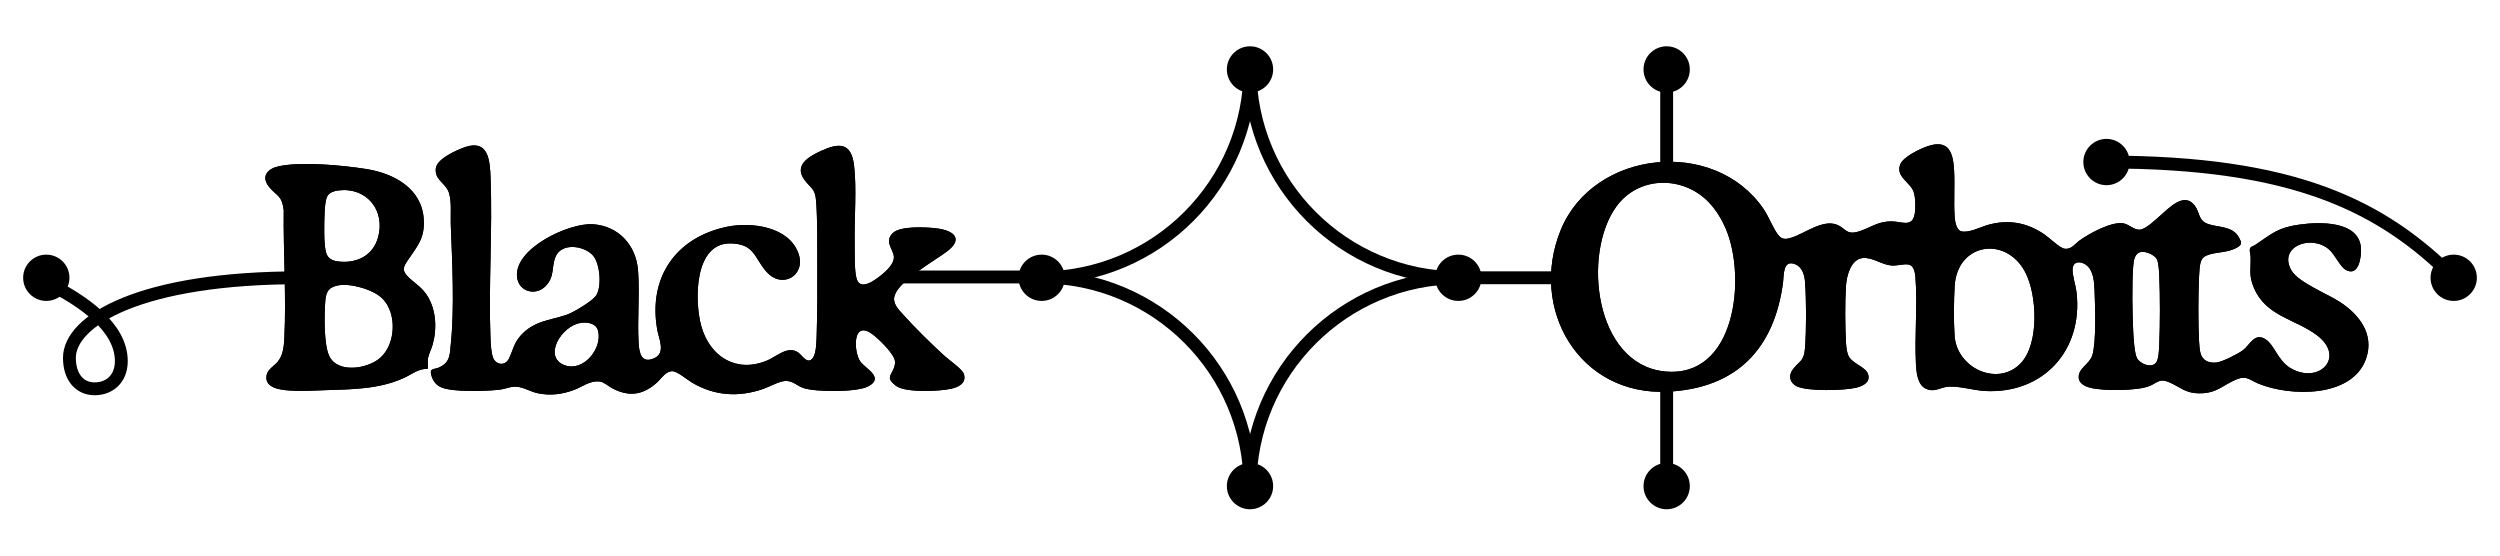
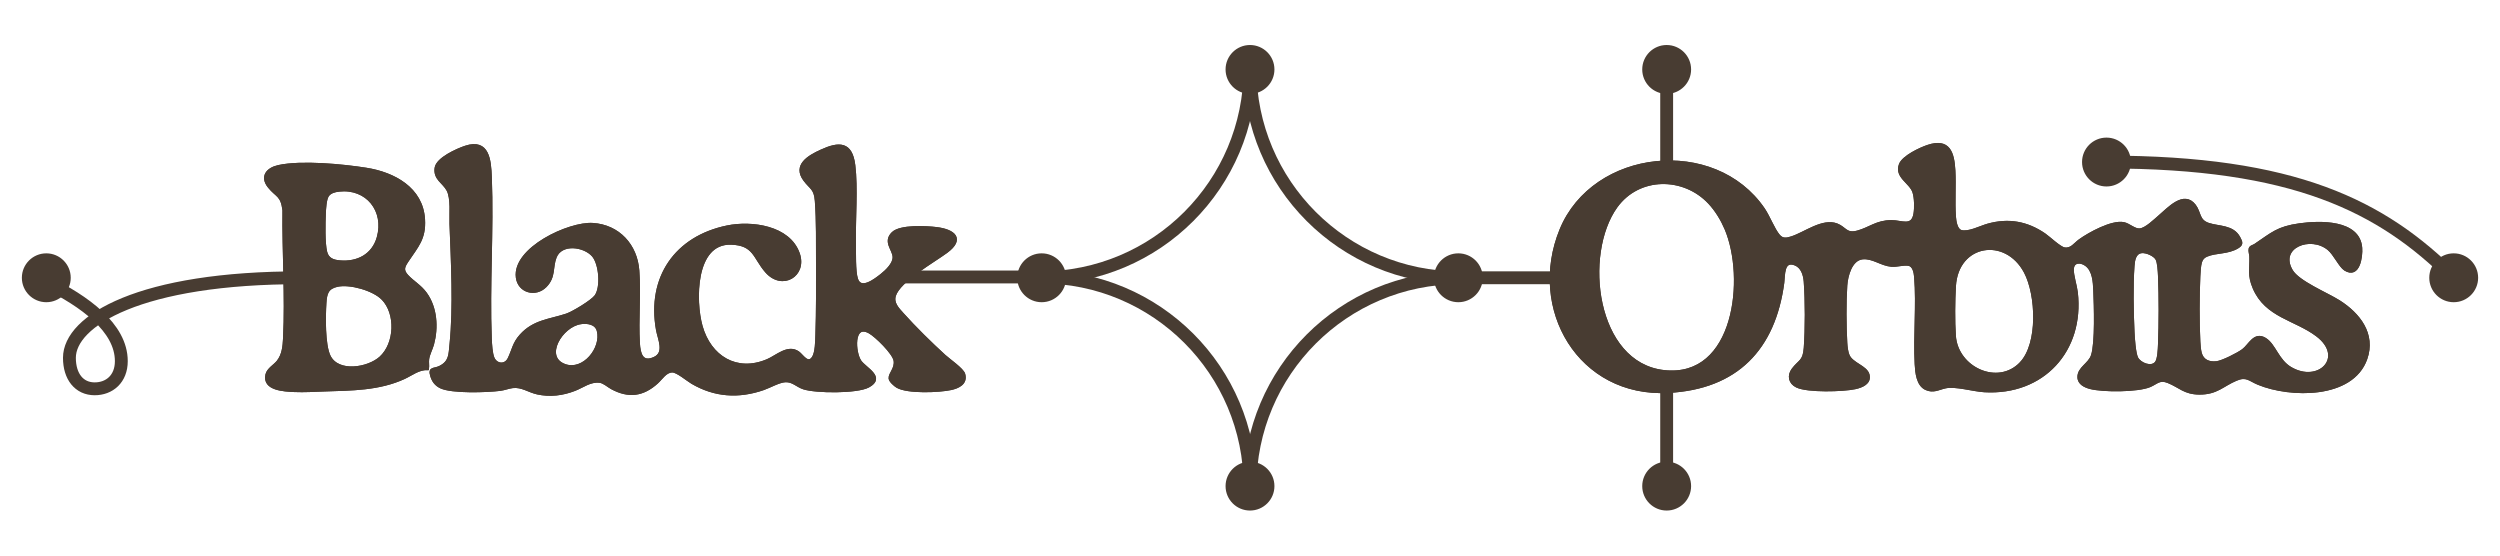
- <svg xmlns="http://www.w3.org/2000/svg" viewBox="0 0 972 216">
+ <svg xmlns="http://www.w3.org/2000/svg" viewBox="0 0 972 216" fill="#483C32" stroke="#483C32">
  <defs>
-     <style>.d{stroke-linecap:round;stroke-linejoin:round;}.d,.e{fill:none;stroke:#000;stroke-width:5px;}.e{stroke-miterlimit:10;}</style>
+     <style>.d{stroke-linecap:round;stroke-linejoin:round;}.d,.e{fill:none;stroke:#483C32;stroke-width:5px;}.e{stroke-miterlimit:10;}</style>
  </defs>
  <g id="a">
    <path d="M158.32,107.26c2.23,2.42,5.04,3.88,7.18,6.82,4.05,5.56,4.52,13.25,2.76,19.75-.5,1.83-1.65,3.92-1.89,5.72-.18,1.31.11,2.57-.07,3.85-3.55-.13-6.15,2.09-9.17,3.49-9.77,4.51-20.43,4.47-31.02,4.82-3.86.13-7.78.39-11.67.22s-12.08-.48-10.74-6.28c.49-2.12,3.07-3.48,4.33-5.07,2.07-2.61,2.36-5.91,2.52-9.14.79-16.3-.43-33.4-.24-49.74-.75-5.95-2.7-5.35-5.71-9.07-3.22-3.99-.61-7.02,3.69-7.96,8.86-1.94,25-.41,34.14,1.05,10.65,1.69,21.61,7.5,22.33,19.56.45,7.52-2.59,10.45-6.33,16.09-1.53,2.31-2.2,3.62-.1,5.91ZM131.75,74.02c-1.62.18-3.48.66-4.39,2.1s-1.09,5.05-1.17,6.9c-.16,3.77-.34,11.48.52,14.96.69,2.78,2.79,3.52,5.43,3.75,6.86.61,12.89-2.51,14.83-9.36,2.96-10.43-4.27-19.59-15.22-18.36ZM148.75,116.15c-3.57-3.65-12.73-6.22-17.63-5.13-3.87.86-4.47,3.06-4.7,6.72-.32,5.09-.55,16.35,1.64,20.78,3.37,6.81,15.07,4.86,19.88.52,5.95-5.39,6.44-17.13.82-22.89Z" />
    <path d="M212.11,111.25c-3.9,3.96-10.35,2.15-11.06-3.37-1.46-11.26,20.26-21.31,29.44-20.7,10.02.66,16.86,8.17,17.59,18.04.69,9.34-.33,18.9.22,28.24.23,3.97,1.19,8.12,6.21,5.74,4.37-2.07,1.67-7.42,1.03-10.97-3.62-20.34,7.24-35.98,27.22-40.08,9.44-1.94,24.03-.05,27.71,10.47,2.94,8.41-6.34,14.07-12.55,6.94-4.74-5.45-4.53-10.63-13.67-10.92-14.5-.45-14.27,22.53-11.59,32.15,3.33,11.97,13.73,18.44,25.75,13.31,3.64-1.55,7.93-5.84,11.93-3.05,1.57,1.09,3.74,5.08,5.8,1.97,1.28-1.93,1.3-6.52,1.38-8.91.3-9.18.26-18.64.24-27.8-.02-7.7.11-16.57-.46-24.2-.36-4.88-2.06-4.88-4.48-8.12-4.28-5.73,1.64-9.13,6.34-11.29,7.09-3.27,11.8-3.3,12.89,5.56s.08,20.71.24,30.23c.06,3.52-.17,11.03.79,13.99,1.55,4.79,7.24.32,9.63-1.57,1.92-1.52,4.98-4.38,4.83-7.05-.16-2.98-3.85-5.83-.47-9.2,2.94-2.93,13.12-2.36,17.12-1.87,6.67.83,10.63,4.06,3.8,9.12-5.01,3.71-18.4,11.22-20.17,17.02-.89,2.93,1.24,5.07,3.07,7.11,4.65,5.21,11.17,11.63,16.36,16.35,1.67,1.52,6.97,5.19,7.52,7.04,1.07,3.61-2.18,5.11-5.04,5.73-4.63,1.01-16.85,1.51-20.9-.85-.86-.5-2.78-2.17-2.85-3.2-.14-1.87,2.4-3.71,1.95-6.88-.41-2.89-7.35-9.69-9.95-11.1-6.68-3.63-5.88,8.03-3.53,11.37,1.99,2.83,9.55,6.25,3.17,9.69-4.41,2.38-20.39,2.27-25.2.69-2.53-.83-4.19-2.93-7.11-2.76-2.49.14-6.07,2.23-8.56,3.09-9.61,3.32-18.88,2.73-27.68-2.45-1.82-1.07-5.74-4.43-7.66-4.44-2.58-.02-4.28,2.87-5.94,4.37-5.5,4.99-11.05,5.73-17.63,2.16-1.42-.77-3.01-2.31-4.66-2.51-3.73-.46-6.57,1.94-9.82,3.19-4.67,1.8-9.5,2.41-14.41,1.33-3.35-.73-6.01-2.87-9.58-2.47-1.54.17-3.28.88-4.96,1.09-5.03.64-18.68,1.1-23.01-.96-1.95-.93-3.03-2.38-3.64-4.43-.97-3.24,1.01-2.23,3.31-3.39,4.02-2.02,3.79-4.97,4.19-8.81,1.5-14.45.54-32.17-.01-46.82-.14-3.69.56-9.96-1.15-13.18-1.61-3.04-5.21-4.32-4.64-8.54.5-3.68,8.31-7.14,11.51-8.2,8.92-2.96,9.5,5.24,9.76,11.76.82,20.72-.84,42.04-.02,62.76.08,2.02.28,5.89,1.09,7.64,1.22,2.66,4.67,3.01,6.06.16,1.67-3.42,1.81-5.92,4.62-9.05,5.09-5.66,11.19-5.82,17.77-8,2.5-.83,9.81-5.23,11.34-7.26,2.52-3.36,1.76-12.58-.99-15.77-3.43-3.97-12.41-5.19-14.67.56-1.56,3.98-.22,7.64-3.82,11.3ZM225.85,125.54c-7.58,1.04-14.94,13.31-6.28,16.47,7.34,2.68,14.73-6.62,12.96-13.41-.76-2.92-4.05-3.43-6.68-3.07Z" />
    <path d="M839.63,84.08c3.4-2.86,9.45-9.75,13.67-4.16,2.11,2.8,1.29,5.89,5.35,7.23s9.42.69,11.87,5.21c.99,1.84,1.3,2.63-.53,3.75-3.88,2.36-8.33,1.65-12.06,3.22-1.26.53-1.93,1.32-2.32,2.62s-.55,3.97-.61,5.45c-.35,7.8-.39,17.62,0,25.41.06,1.27.22,3.21.53,4.42.78,3.04,3.35,4.05,6.28,3.71,2.3-.27,8.36-3.35,10.27-4.79,2.63-1.99,4.44-6.9,8.63-4.32,3.66,2.25,4.84,8.34,9.83,11.29,11.06,6.52,21.6-4.23,10.3-12.77-8.42-6.35-19.79-7.31-24.51-18.41-2.14-5.03-1.13-7.23-1.3-12.19-.03-.92-.47-2.12-.28-2.96.21-.95,1.3-1.04,2.05-1.54,6.66-4.47,8.72-6.73,17.24-7.93,7.77-1.09,23.09-1.56,23.9,9.07.26,3.4-.87,11.65-6.15,8.39-1.99-1.23-4.08-5.99-6.43-7.94-6.98-5.8-19.79-.88-14.42,8.36,2.62,4.51,13.72,8.97,18.53,12.03,7.67,4.88,13.82,12.65,10.44,22.26-5.37,15.29-29.58,14.75-41.89,9.64-3.48-1.44-4.55-3.3-8.66-1.55-5.29,2.25-7.47,5.37-14.23,5.34-5.82-.03-7.63-2.66-12.15-4.47-3.36-1.35-4.42.43-7.12,1.58-4.69,2-18.13,2.02-23.08.75-2.08-.54-4.57-1.63-4.59-4.18-.03-3.54,4.18-5.01,5.28-8.39,1.62-4.96,1.12-19.48.89-25.2-.14-3.39-.35-7.95-3.38-10.08-2.15-1.51-5.07-1.39-5.17,1.79-.07,2.39,1.26,6.39,1.56,9.01,2.56,22.56-13.05,39.59-35.81,38.28-4.39-.25-11.26-2.37-15.22-1.5-2.69.59-4.65,1.96-7.52.65-3.31-1.51-3.73-6.39-3.9-9.58-.6-11.13.68-22.95-.22-33.94-.14-1.72-.62-4.41-2.63-4.78-1.96-.36-4.49.54-6.66.37-3.96-.32-7.33-3.32-11.27-2.89-4.54.5-6.16,6.9-6.41,10.67-.43,6.43-.37,15.8,0,22.27.08,1.46.31,3.62.9,4.94,1.48,3.33,6.96,4.33,7.76,7.52s-2.51,4.51-5.05,5.07c-4.67,1.03-18.59,1.42-22.76-.62-2.77-1.36-3.34-4.15-1.52-6.57,2.55-3.4,4.34-2.99,4.73-8.31.54-7.3.54-18.51-.01-25.85-.2-2.62-1.13-5.69-3.82-6.74-4.89-1.91-4.34,4.38-4.72,7.19-3.45,25.73-17.98,40.96-44.6,42.37-34.63,1.84-54.38-32.25-41.8-62.92,12.74-31.06,59.72-36.11,78.85-8.08,2.04,2.99,3.84,7.89,5.88,10.3,1.47,1.74,3.07,1.42,5.03.79,5.18-1.65,12.04-7.16,17.6-5,3.26,1.27,3.55,3.98,8.02,2.76,4.8-1.32,7.4-4.03,13.15-4.06,3.96-.02,8.14,2.56,9.08-2.93.39-2.28.33-6.33-.42-8.53-1.28-3.77-7.02-5.84-5.25-10.62,1.13-3.05,7.8-6.19,10.8-7.18,8.16-2.71,9.8,2.56,10.18,9.48.32,5.85-.2,12.14.22,17.98.12,1.67.56,5.05,2.46,5.63,2.81.87,7.58-1.65,10.4-2.44,8.02-2.26,15.21-.98,22.05,3.7,1.84,1.26,5.92,5.22,7.74,5.52,2.71.45,4.02-1.81,5.92-3.19,3.72-2.7,12.62-7.57,17.16-6.63,2.12.44,4.2,2.66,6.28,2.44,2.43-.26,5.83-3.69,7.68-5.25ZM664.58,78.86c-9.94-10.63-27.44-10.64-36.19,1.5-13.24,18.39-8.4,61.09,18.64,64.03,27.93,3.04,32.01-36.52,23.97-55.43-1.52-3.58-3.75-7.26-6.42-10.1ZM785.72,141.17c7.19-7.58,6.31-26.6,1.69-35.35-7.57-14.34-26.49-11.28-27.44,5.42-.33,5.75-.41,13.62-.02,19.35.86,12.63,16.88,19.96,25.77,10.59ZM832.72,97.93c-2.74.26-3.16,3.24-3.32,5.46-.55,7.49-.35,18.03,0,25.61.1,2.26.5,8.48,1.45,10.24,1.23,2.28,5.6,4.02,7.42,1.78,1.05-1.29,1.18-5.29,1.25-7.06.32-8.43.35-18.34,0-26.77-.07-1.61-.26-5.15-.96-6.45-.87-1.63-4.05-2.99-5.84-2.81Z" />
  </g>
  <g id="b">
    <path d="M158.32,107.26c2.23,2.42,5.04,3.88,7.18,6.82,4.05,5.56,4.52,13.25,2.76,19.75-.5,1.83-1.65,3.92-1.89,5.72-.18,1.31.11,2.57-.07,3.85-3.55-.13-6.15,2.09-9.17,3.49-9.77,4.51-20.43,4.47-31.02,4.82-3.86.13-7.78.39-11.67.22s-12.08-.48-10.74-6.28c.49-2.12,3.07-3.48,4.33-5.07,2.07-2.61,2.36-5.91,2.52-9.14.79-16.3-.43-33.4-.24-49.74-.75-5.95-2.7-5.35-5.71-9.07-3.22-3.99-.61-7.02,3.69-7.96,8.86-1.94,25-.41,34.14,1.05,10.65,1.69,21.61,7.5,22.33,19.56.45,7.52-2.59,10.45-6.33,16.09-1.53,2.31-2.2,3.62-.1,5.91ZM131.75,74.02c-1.62.18-3.48.66-4.39,2.1s-1.09,5.05-1.17,6.9c-.16,3.77-.34,11.48.52,14.96.69,2.78,2.79,3.52,5.43,3.75,6.86.61,12.89-2.51,14.83-9.36,2.96-10.43-4.27-19.59-15.22-18.36ZM148.75,116.15c-3.57-3.65-12.73-6.22-17.63-5.13-3.87.86-4.47,3.06-4.7,6.72-.32,5.09-.55,16.35,1.64,20.78,3.37,6.81,15.07,4.86,19.88.52,5.95-5.39,6.44-17.13.82-22.89Z" />
    <path d="M212.11,111.25c-3.9,3.96-10.35,2.15-11.06-3.37-1.46-11.26,20.26-21.31,29.44-20.7,10.02.66,16.86,8.17,17.59,18.04.69,9.34-.33,18.9.22,28.24.23,3.97,1.19,8.12,6.21,5.74,4.37-2.07,1.67-7.42,1.03-10.97-3.62-20.34,7.24-35.98,27.22-40.08,9.44-1.94,24.03-.05,27.71,10.47,2.94,8.41-6.34,14.07-12.55,6.94-4.74-5.45-4.53-10.63-13.67-10.92-14.5-.45-14.27,22.53-11.59,32.15,3.33,11.97,13.73,18.44,25.75,13.31,3.64-1.55,7.93-5.84,11.93-3.05,1.57,1.09,3.74,5.08,5.8,1.97,1.28-1.93,1.3-6.52,1.38-8.91.3-9.18.26-18.64.24-27.8-.02-7.7.11-16.57-.46-24.2-.36-4.88-2.06-4.88-4.48-8.12-4.28-5.73,1.64-9.13,6.34-11.29,7.09-3.27,11.8-3.3,12.89,5.56s.08,20.71.24,30.23c.06,3.52-.17,11.03.79,13.99,1.55,4.79,7.24.32,9.63-1.57,1.92-1.52,4.98-4.38,4.83-7.05-.16-2.98-3.85-5.83-.47-9.2,2.94-2.93,13.12-2.36,17.12-1.87,6.67.83,10.63,4.06,3.8,9.12-5.01,3.71-18.4,11.22-20.17,17.02-.89,2.93,1.24,5.07,3.07,7.11,4.65,5.21,11.17,11.63,16.36,16.35,1.67,1.52,6.97,5.19,7.52,7.04,1.07,3.61-2.18,5.11-5.04,5.73-4.63,1.01-16.85,1.51-20.9-.85-.86-.5-2.78-2.17-2.85-3.2-.14-1.87,2.4-3.71,1.95-6.88-.41-2.89-7.35-9.69-9.95-11.1-6.68-3.63-5.88,8.03-3.53,11.37,1.99,2.83,9.55,6.25,3.17,9.69-4.41,2.38-20.39,2.27-25.2.69-2.53-.83-4.19-2.93-7.11-2.76-2.49.14-6.07,2.23-8.56,3.09-9.61,3.32-18.88,2.73-27.68-2.45-1.82-1.07-5.74-4.43-7.66-4.44-2.58-.02-4.28,2.87-5.94,4.37-5.5,4.99-11.05,5.73-17.63,2.16-1.42-.77-3.01-2.31-4.66-2.51-3.73-.46-6.57,1.94-9.82,3.19-4.67,1.8-9.5,2.41-14.41,1.33-3.35-.73-6.01-2.87-9.58-2.47-1.54.17-3.28.88-4.96,1.09-5.03.64-18.68,1.1-23.01-.96-1.95-.93-3.03-2.38-3.64-4.43-.97-3.24,1.01-2.23,3.31-3.39,4.02-2.02,3.79-4.97,4.19-8.81,1.5-14.45.54-32.17-.01-46.82-.14-3.69.56-9.96-1.15-13.18-1.61-3.04-5.21-4.32-4.64-8.54.5-3.68,8.31-7.14,11.51-8.2,8.92-2.96,9.5,5.24,9.76,11.76.82,20.72-.84,42.04-.02,62.76.08,2.02.28,5.89,1.09,7.64,1.22,2.66,4.67,3.01,6.06.16,1.67-3.42,1.81-5.92,4.62-9.05,5.09-5.66,11.19-5.82,17.77-8,2.5-.83,9.81-5.23,11.34-7.26,2.52-3.36,1.76-12.58-.99-15.77-3.43-3.97-12.41-5.19-14.67.56-1.56,3.98-.22,7.64-3.82,11.3ZM225.85,125.54c-7.58,1.04-14.94,13.31-6.28,16.47,7.34,2.68,14.73-6.62,12.96-13.41-.76-2.92-4.05-3.43-6.68-3.07Z" />
    <path d="M839.63,84.08c3.4-2.86,9.45-9.75,13.67-4.16,2.11,2.8,1.29,5.89,5.35,7.23s9.42.69,11.87,5.21c.99,1.84,1.3,2.63-.53,3.75-3.88,2.36-8.33,1.65-12.06,3.22-1.26.53-1.93,1.32-2.32,2.62s-.55,3.97-.61,5.45c-.35,7.8-.39,17.62,0,25.41.06,1.27.22,3.21.53,4.42.78,3.04,3.35,4.05,6.28,3.71,2.3-.27,8.36-3.35,10.27-4.79,2.63-1.99,4.44-6.9,8.63-4.32,3.66,2.25,4.84,8.34,9.83,11.29,11.06,6.52,21.6-4.23,10.3-12.77-8.42-6.35-19.79-7.31-24.51-18.41-2.14-5.03-1.13-7.23-1.3-12.19-.03-.92-.47-2.12-.28-2.96.21-.95,1.3-1.04,2.05-1.54,6.66-4.47,8.72-6.73,17.24-7.93,7.77-1.09,23.09-1.56,23.9,9.07.26,3.4-.87,11.65-6.15,8.39-1.99-1.23-4.08-5.99-6.43-7.94-6.98-5.8-19.79-.88-14.42,8.36,2.62,4.51,13.72,8.97,18.53,12.03,7.67,4.88,13.82,12.65,10.44,22.26-5.37,15.29-29.58,14.75-41.89,9.64-3.48-1.44-4.55-3.3-8.66-1.55-5.29,2.25-7.47,5.37-14.23,5.34-5.82-.03-7.63-2.66-12.15-4.47-3.36-1.35-4.42.43-7.12,1.58-4.69,2-18.13,2.02-23.08.75-2.08-.54-4.57-1.63-4.59-4.18-.03-3.54,4.18-5.01,5.28-8.39,1.62-4.96,1.12-19.48.89-25.2-.14-3.39-.35-7.95-3.38-10.08-2.15-1.51-5.07-1.39-5.17,1.79-.07,2.39,1.26,6.39,1.56,9.01,2.56,22.56-13.05,39.59-35.81,38.28-4.39-.25-11.26-2.37-15.22-1.5-2.69.59-4.65,1.96-7.52.65-3.31-1.51-3.73-6.39-3.9-9.58-.6-11.13.68-22.95-.22-33.94-.14-1.72-.62-4.41-2.63-4.78-1.96-.36-4.49.54-6.66.37-3.96-.32-7.33-3.32-11.27-2.89-4.54.5-6.16,6.9-6.41,10.67-.43,6.43-.37,15.8,0,22.27.08,1.46.31,3.62.9,4.94,1.48,3.33,6.96,4.33,7.76,7.52s-2.51,4.51-5.05,5.07c-4.67,1.03-18.59,1.42-22.76-.62-2.77-1.36-3.34-4.15-1.52-6.57,2.55-3.4,4.34-2.99,4.73-8.31.54-7.3.54-18.51-.01-25.85-.2-2.62-1.13-5.69-3.82-6.74-4.89-1.91-4.34,4.38-4.72,7.19-3.45,25.73-17.98,40.96-44.6,42.37-34.63,1.84-54.38-32.25-41.8-62.92,12.74-31.06,59.72-36.11,78.85-8.08,2.04,2.99,3.84,7.89,5.88,10.3,1.47,1.74,3.07,1.42,5.03.79,5.18-1.65,12.04-7.16,17.6-5,3.26,1.27,3.55,3.98,8.02,2.76,4.8-1.32,7.4-4.03,13.15-4.06,3.96-.02,8.14,2.56,9.08-2.93.39-2.28.33-6.33-.42-8.53-1.28-3.77-7.02-5.84-5.25-10.62,1.13-3.05,7.8-6.19,10.8-7.18,8.16-2.71,9.8,2.56,10.18,9.48.32,5.85-.2,12.14.22,17.98.12,1.67.56,5.05,2.46,5.63,2.81.87,7.58-1.65,10.4-2.44,8.02-2.26,15.21-.98,22.05,3.7,1.84,1.26,5.92,5.22,7.74,5.52,2.71.45,4.02-1.81,5.92-3.19,3.72-2.7,12.62-7.57,17.16-6.63,2.12.44,4.2,2.66,6.28,2.44,2.43-.26,5.83-3.69,7.68-5.25ZM664.58,78.86c-9.94-10.63-27.44-10.64-36.19,1.5-13.24,18.39-8.4,61.09,18.64,64.03,27.93,3.04,32.01-36.52,23.97-55.43-1.52-3.58-3.75-7.26-6.42-10.1ZM785.72,141.17c7.19-7.58,6.31-26.6,1.69-35.35-7.57-14.34-26.49-11.28-27.44,5.42-.33,5.75-.41,13.62-.02,19.35.86,12.63,16.88,19.96,25.77,10.59ZM832.72,97.93c-2.74.26-3.16,3.24-3.32,5.46-.55,7.49-.35,18.03,0,25.61.1,2.26.5,8.48,1.45,10.24,1.23,2.28,5.6,4.02,7.42,1.78,1.05-1.29,1.18-5.29,1.25-7.06.32-8.43.35-18.34,0-26.77-.07-1.61-.26-5.15-.96-6.45-.87-1.63-4.05-2.99-5.84-2.81Z" />
    <circle cx="486" cy="27" r="9" />
    <circle cx="486" cy="189" r="9" />
    <circle cx="648" cy="27" r="9" />
    <circle cx="648" cy="189" r="9" />
    <circle cx="567" cy="108" r="9" />
    <circle cx="405" cy="108" r="9" />
    <circle cx="819" cy="63" r="9" />
    <circle cx="954" cy="108" r="9" />
    <circle cx="18" cy="108" r="9" />
  </g>
  <g id="c">
    <path class="d" d="M18,109.82c14.75,7.25,29.17,17.52,29.17,30.59,0,6.91-4.64,10.76-10.36,10.76-6.01,0-9.82-4.75-9.82-12.05,0-14.35,27.33-31.26,90.4-31.12" />
    <path class="e" d="M486,189c0-44.91-36.4-81.31-81.31-81.31h-53.69" />
    <path class="d" d="M819,63c72.74,0,106.89,16.89,135,45" />
    <path class="e" d="M486,26.69c0,44.91,36.4,81.31,81.31,81.31h44.69" />
    <path class="e" d="M404.69,108c44.91,0,81.31-36.4,81.31-81.31" />
    <path class="e" d="M567.31,108c-44.91,0-81.31,36.4-81.31,81.31" />
    <line class="e" x1="648" y1="148.34" x2="648" y2="189" />
    <line class="e" x1="648" y1="67.34" x2="648" y2="27" />
  </g>
</svg>
